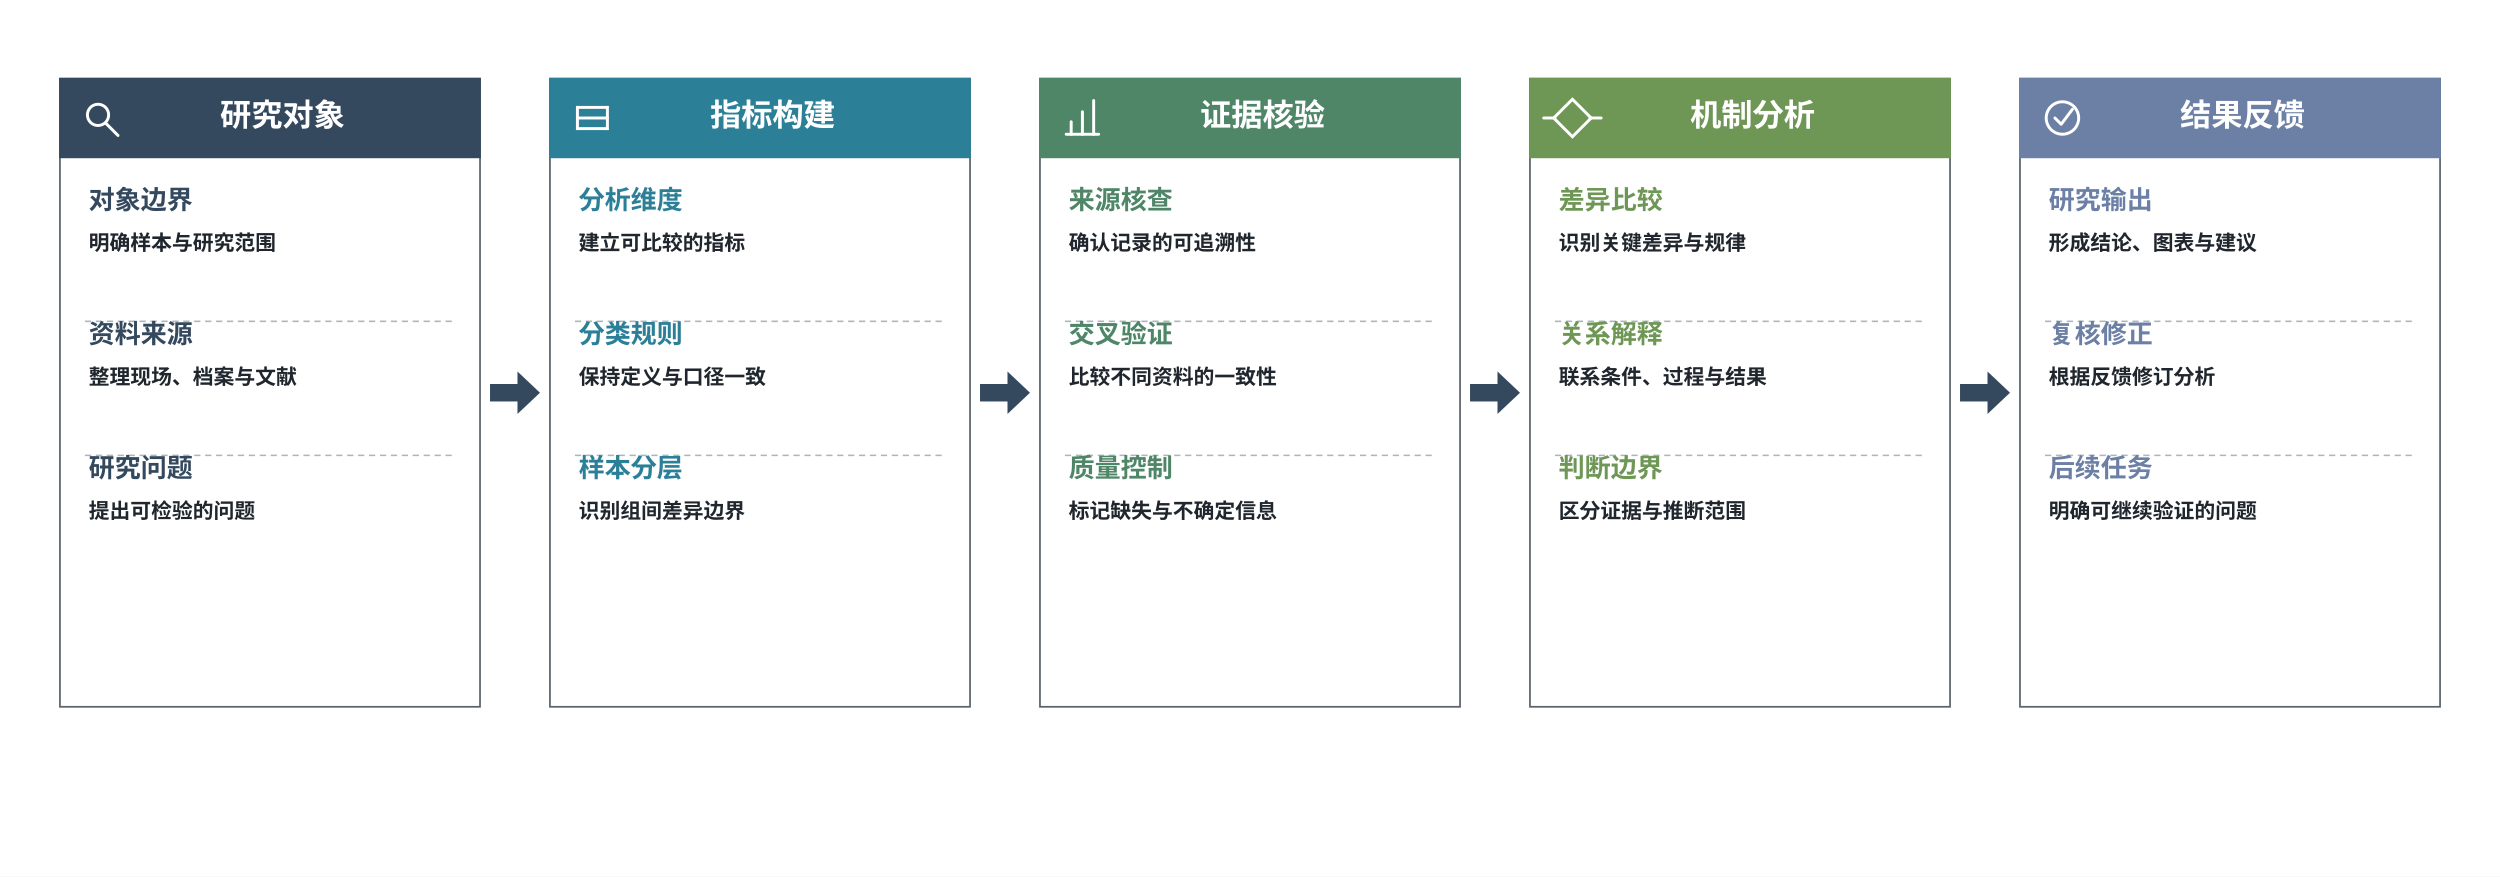
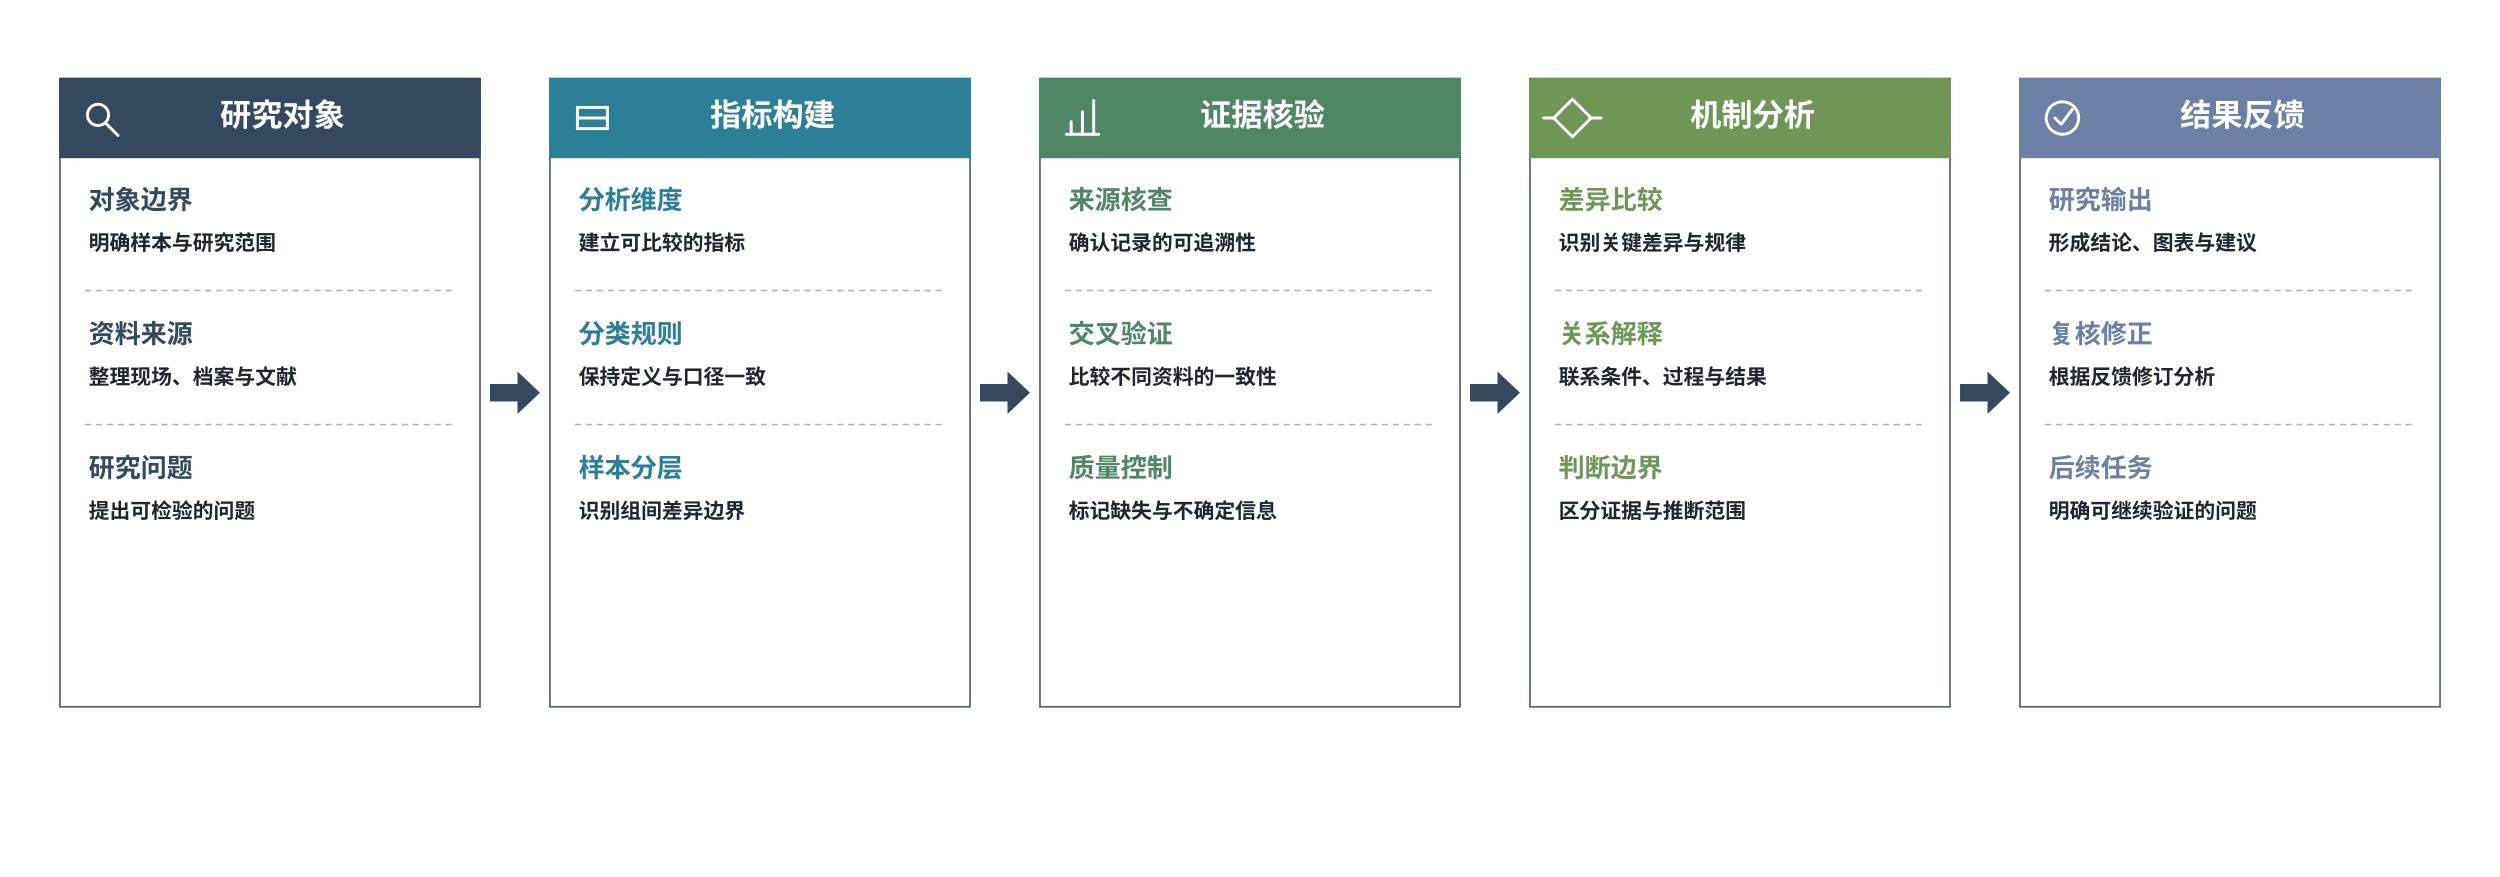
<svg xmlns="http://www.w3.org/2000/svg" width="1441.44pt" height="505.44pt" viewBox="0 0 1441.44 505.44" version="1.1">
  <defs>
    <style type="text/css">*{stroke-linejoin: round; stroke-linecap: butt}</style>
  </defs>
  <g id="figure_1">
    <g id="patch_1">
-       <path d="M 0 505.44  L 1441.44 505.44  L 1441.44 0  L 0 0  z " style="fill: #ffffff" />
+       <path d="M 0 505.44 L 1441.44 505.44 L 1441.44 0 L 0 0 z " style="fill: #ffffff" />
    </g>
    <g id="axes_1">
      <g id="patch_2">
-         <path d="M 34.56 407.52  L 276.768 407.52  L 276.768 45.36  L 34.56 45.36  z " clip-path="url(#pb6a1e15177)" style="fill: #ffffff; stroke: #59636c; stroke-linejoin: miter" />
+         <path d="M 34.56 407.52 L 276.768 407.52 L 276.768 45.36 L 34.56 45.36 z " clip-path="url(#p8ee7fa0683)" style="fill: #ffffff; stroke: #59636c; stroke-linejoin: miter" />
      </g>
      <g id="patch_3">
-         <path d="M 317.088 407.52  L 559.296 407.52  L 559.296 45.36  L 317.088 45.36  z " clip-path="url(#pb6a1e15177)" style="fill: #ffffff; stroke: #59636c; stroke-linejoin: miter" />
+         <path d="M 317.088 407.52 L 559.296 407.52 L 559.296 45.36 L 317.088 45.36 z " clip-path="url(#p8ee7fa0683)" style="fill: #ffffff; stroke: #59636c; stroke-linejoin: miter" />
      </g>
      <g id="patch_4">
-         <path d="M 599.616 407.52  L 841.824 407.52  L 841.824 45.36  L 599.616 45.36  z " clip-path="url(#pb6a1e15177)" style="fill: #ffffff; stroke: #59636c; stroke-linejoin: miter" />
+         <path d="M 599.616 407.52 L 841.824 407.52 L 841.824 45.36 L 599.616 45.36 z " clip-path="url(#p8ee7fa0683)" style="fill: #ffffff; stroke: #59636c; stroke-linejoin: miter" />
      </g>
      <g id="patch_5">
-         <path d="M 882.144 407.52  L 1124.352 407.52  L 1124.352 45.36  L 882.144 45.36  z " clip-path="url(#pb6a1e15177)" style="fill: #ffffff; stroke: #59636c; stroke-linejoin: miter" />
+         <path d="M 882.144 407.52 L 1124.352 407.52 L 1124.352 45.36 L 882.144 45.36 z " clip-path="url(#p8ee7fa0683)" style="fill: #ffffff; stroke: #59636c; stroke-linejoin: miter" />
      </g>
      <g id="patch_6">
-         <path d="M 1164.672 407.52  L 1406.88 407.52  L 1406.88 45.36  L 1164.672 45.36  z " clip-path="url(#pb6a1e15177)" style="fill: #ffffff; stroke: #59636c; stroke-linejoin: miter" />
+         <path d="M 1164.672 407.52 L 1406.88 407.52 L 1406.88 45.36 L 1164.672 45.36 z " clip-path="url(#p8ee7fa0683)" style="fill: #ffffff; stroke: #59636c; stroke-linejoin: miter" />
      </g>
      <g id="patch_7">
-         <path d="M 34.56 90.72  L 276.768 90.72  L 276.768 45.36  L 34.56 45.36  z " clip-path="url(#pb6a1e15177)" style="fill: #34495e; stroke: #34495e; stroke-linejoin: miter" />
+         <path d="M 34.56 90.72 L 276.768 90.72 L 276.768 45.36 L 34.56 45.36 z " clip-path="url(#p8ee7fa0683)" style="fill: #34495e; stroke: #34495e; stroke-linejoin: miter" />
      </g>
      <g id="line2d_1">
-         <path d="M 48.96 185.28  L 262.368 185.28  " clip-path="url(#pb6a1e15177)" style="fill: none; stroke-dasharray: 3.6,2.7; stroke-dashoffset: 0; stroke: #aeb6bd; stroke-width: 0.9" />
+         <path d="M 48.96 167.52 L 262.368 167.52 " clip-path="url(#p8ee7fa0683)" style="fill: none; stroke-dasharray: 3.6,2.7; stroke-dashoffset: 0; stroke: #aeb6bd; stroke-width: 0.9" />
      </g>
      <g id="line2d_2">
-         <path d="M 48.96 262.56  L 262.368 262.56  " clip-path="url(#pb6a1e15177)" style="fill: none; stroke-dasharray: 3.6,2.7; stroke-dashoffset: 0; stroke: #aeb6bd; stroke-width: 0.9" />
+         <path d="M 48.96 244.8 L 262.368 244.8 " clip-path="url(#p8ee7fa0683)" style="fill: none; stroke-dasharray: 3.6,2.7; stroke-dashoffset: 0; stroke: #aeb6bd; stroke-width: 0.9" />
      </g>
      <g id="patch_8">
-         <path d="M 317.088 90.72  L 559.296 90.72  L 559.296 45.36  L 317.088 45.36  z " clip-path="url(#pb6a1e15177)" style="fill: #2b7f97; stroke: #2b7f97; stroke-linejoin: miter" />
+         <path d="M 317.088 90.72 L 559.296 90.72 L 559.296 45.36 L 317.088 45.36 z " clip-path="url(#p8ee7fa0683)" style="fill: #2b7f97; stroke: #2b7f97; stroke-linejoin: miter" />
      </g>
      <g id="line2d_3">
-         <path d="M 331.488 185.28  L 544.896 185.28  " clip-path="url(#pb6a1e15177)" style="fill: none; stroke-dasharray: 3.6,2.7; stroke-dashoffset: 0; stroke: #aeb6bd; stroke-width: 0.9" />
+         <path d="M 331.488 167.52 L 544.896 167.52 " clip-path="url(#p8ee7fa0683)" style="fill: none; stroke-dasharray: 3.6,2.7; stroke-dashoffset: 0; stroke: #aeb6bd; stroke-width: 0.9" />
      </g>
      <g id="line2d_4">
-         <path d="M 331.488 262.56  L 544.896 262.56  " clip-path="url(#pb6a1e15177)" style="fill: none; stroke-dasharray: 3.6,2.7; stroke-dashoffset: 0; stroke: #aeb6bd; stroke-width: 0.9" />
+         <path d="M 331.488 244.8 L 544.896 244.8 " clip-path="url(#p8ee7fa0683)" style="fill: none; stroke-dasharray: 3.6,2.7; stroke-dashoffset: 0; stroke: #aeb6bd; stroke-width: 0.9" />
      </g>
      <g id="patch_9">
-         <path d="M 599.616 90.72  L 841.824 90.72  L 841.824 45.36  L 599.616 45.36  z " clip-path="url(#pb6a1e15177)" style="fill: #4e8667; stroke: #4e8667; stroke-linejoin: miter" />
+         <path d="M 599.616 90.72 L 841.824 90.72 L 841.824 45.36 L 599.616 45.36 z " clip-path="url(#p8ee7fa0683)" style="fill: #4e8667; stroke: #4e8667; stroke-linejoin: miter" />
      </g>
      <g id="line2d_5">
-         <path d="M 614.016 185.28  L 827.424 185.28  " clip-path="url(#pb6a1e15177)" style="fill: none; stroke-dasharray: 3.6,2.7; stroke-dashoffset: 0; stroke: #aeb6bd; stroke-width: 0.9" />
+         <path d="M 614.016 167.52 L 827.424 167.52 " clip-path="url(#p8ee7fa0683)" style="fill: none; stroke-dasharray: 3.6,2.7; stroke-dashoffset: 0; stroke: #aeb6bd; stroke-width: 0.9" />
      </g>
      <g id="line2d_6">
-         <path d="M 614.016 262.56  L 827.424 262.56  " clip-path="url(#pb6a1e15177)" style="fill: none; stroke-dasharray: 3.6,2.7; stroke-dashoffset: 0; stroke: #aeb6bd; stroke-width: 0.9" />
+         <path d="M 614.016 244.8 L 827.424 244.8 " clip-path="url(#p8ee7fa0683)" style="fill: none; stroke-dasharray: 3.6,2.7; stroke-dashoffset: 0; stroke: #aeb6bd; stroke-width: 0.9" />
      </g>
      <g id="patch_10">
-         <path d="M 882.144 90.72  L 1124.352 90.72  L 1124.352 45.36  L 882.144 45.36  z " clip-path="url(#pb6a1e15177)" style="fill: #6e9655; stroke: #6e9655; stroke-linejoin: miter" />
+         <path d="M 882.144 90.72 L 1124.352 90.72 L 1124.352 45.36 L 882.144 45.36 z " clip-path="url(#p8ee7fa0683)" style="fill: #6e9655; stroke: #6e9655; stroke-linejoin: miter" />
      </g>
      <g id="line2d_7">
-         <path d="M 896.544 185.28  L 1109.952 185.28  " clip-path="url(#pb6a1e15177)" style="fill: none; stroke-dasharray: 3.6,2.7; stroke-dashoffset: 0; stroke: #aeb6bd; stroke-width: 0.9" />
+         <path d="M 896.544 167.52 L 1109.952 167.52 " clip-path="url(#p8ee7fa0683)" style="fill: none; stroke-dasharray: 3.6,2.7; stroke-dashoffset: 0; stroke: #aeb6bd; stroke-width: 0.9" />
      </g>
      <g id="line2d_8">
-         <path d="M 896.544 262.56  L 1109.952 262.56  " clip-path="url(#pb6a1e15177)" style="fill: none; stroke-dasharray: 3.6,2.7; stroke-dashoffset: 0; stroke: #aeb6bd; stroke-width: 0.9" />
+         <path d="M 896.544 244.8 L 1109.952 244.8 " clip-path="url(#p8ee7fa0683)" style="fill: none; stroke-dasharray: 3.6,2.7; stroke-dashoffset: 0; stroke: #aeb6bd; stroke-width: 0.9" />
      </g>
      <g id="patch_11">
-         <path d="M 1164.672 90.72  L 1406.88 90.72  L 1406.88 45.36  L 1164.672 45.36  z " clip-path="url(#pb6a1e15177)" style="fill: #6c7fa5; stroke: #6c7fa5; stroke-linejoin: miter" />
+         <path d="M 1164.672 90.72 L 1406.88 90.72 L 1406.88 45.36 L 1164.672 45.36 z " clip-path="url(#p8ee7fa0683)" style="fill: #6c7fa5; stroke: #6c7fa5; stroke-linejoin: miter" />
      </g>
      <g id="line2d_9">
-         <path d="M 1179.072 185.28  L 1392.48 185.28  " clip-path="url(#pb6a1e15177)" style="fill: none; stroke-dasharray: 3.6,2.7; stroke-dashoffset: 0; stroke: #aeb6bd; stroke-width: 0.9" />
+         <path d="M 1179.072 167.52 L 1392.48 167.52 " clip-path="url(#p8ee7fa0683)" style="fill: none; stroke-dasharray: 3.6,2.7; stroke-dashoffset: 0; stroke: #aeb6bd; stroke-width: 0.9" />
      </g>
      <g id="line2d_10">
-         <path d="M 1179.072 262.56  L 1392.48 262.56  " clip-path="url(#pb6a1e15177)" style="fill: none; stroke-dasharray: 3.6,2.7; stroke-dashoffset: 0; stroke: #aeb6bd; stroke-width: 0.9" />
+         <path d="M 1179.072 244.8 L 1392.48 244.8 " clip-path="url(#p8ee7fa0683)" style="fill: none; stroke-dasharray: 3.6,2.7; stroke-dashoffset: 0; stroke: #aeb6bd; stroke-width: 0.9" />
      </g>
      <g id="text_1">
        <text style="font-weight: 700; font-size: 18px; font-family: 'Microsoft YaHei'; text-anchor: middle; fill: #ffffff" x="162.864" y="72.633" transform="rotate(-0 162.864 72.63281)">研究对象</text>
      </g>
      <g id="text_2">
        <text style="font-weight: 700; font-size: 15px; font-family: 'Microsoft YaHei'; text-anchor: start; fill: #34495e" x="51.12" y="120.467" transform="rotate(-0 51.12 120.4673)">对象边界</text>
      </g>
      <g id="text_3">
        <text style="font-weight: 700; font-size: 12px; font-family: 'Microsoft YaHei'; text-anchor: start; fill: #20262d" x="51.12" y="144.182" transform="rotate(-0 51.12 144.1819)">明确样本与研究范围</text>
      </g>
      <g id="text_4">
        <text style="font-weight: 700; font-size: 15px; font-family: 'Microsoft YaHei'; text-anchor: start; fill: #34495e" x="51.12" y="197.747" transform="rotate(-0 51.12 197.7473)">资料来源</text>
      </g>
      <g id="text_5">
        <text style="font-weight: 700; font-size: 12px; font-family: 'Microsoft YaHei'; text-anchor: start; fill: #20262d" x="51.12" y="221.462" transform="rotate(-0 51.12 221.4619)">整理现场、档案与文献</text>
      </g>
      <g id="text_6">
        <text style="font-weight: 700; font-size: 15px; font-family: 'Microsoft YaHei'; text-anchor: start; fill: #34495e" x="51.12" y="275.027" transform="rotate(-0 51.12 275.0273)">研究问题</text>
      </g>
      <g id="text_7">
        <text style="font-weight: 700; font-size: 12px; font-family: 'Microsoft YaHei'; text-anchor: start; fill: #20262d" x="51.12" y="298.742" transform="rotate(-0 51.12 298.7419)">提出可检验的问题</text>
      </g>
      <g id="text_8">
        <text style="font-weight: 700; font-size: 18px; font-family: 'Microsoft YaHei'; text-anchor: middle; fill: #ffffff" x="445.392" y="72.633" transform="rotate(-0 445.392 72.63281)">指标构建</text>
      </g>
      <g id="text_9">
        <text style="font-weight: 700; font-size: 15px; font-family: 'Microsoft YaHei'; text-anchor: start; fill: #2b7f97" x="333.648" y="120.467" transform="rotate(-0 333.648 120.4673)">分析维度</text>
      </g>
      <g id="text_10">
        <text style="font-weight: 700; font-size: 12px; font-family: 'Microsoft YaHei'; text-anchor: start; fill: #20262d" x="333.648" y="144.182" transform="rotate(-0 333.648 144.1819)">建立可比较的指标</text>
      </g>
      <g id="text_11">
        <text style="font-weight: 700; font-size: 15px; font-family: 'Microsoft YaHei'; text-anchor: start; fill: #2b7f97" x="333.648" y="197.747" transform="rotate(-0 333.648 197.7473)">分类规则</text>
      </g>
      <g id="text_12">
        <text style="font-weight: 700; font-size: 12px; font-family: 'Microsoft YaHei'; text-anchor: start; fill: #20262d" x="333.648" y="221.462" transform="rotate(-0 333.648 221.4619)">保持定义与口径一致</text>
      </g>
      <g id="text_13">
        <text style="font-weight: 700; font-size: 15px; font-family: 'Microsoft YaHei'; text-anchor: start; fill: #2b7f97" x="333.648" y="275.027" transform="rotate(-0 333.648 275.0273)">样本分层</text>
      </g>
      <g id="text_14">
        <text style="font-weight: 700; font-size: 12px; font-family: 'Microsoft YaHei'; text-anchor: start; fill: #20262d" x="333.648" y="298.742" transform="rotate(-0 333.648 298.7419)">识别组间差异边界</text>
      </g>
      <g id="text_15">
        <text style="font-weight: 700; font-size: 18px; font-family: 'Microsoft YaHei'; text-anchor: middle; fill: #ffffff" x="727.92" y="72.633" transform="rotate(-0 727.92 72.63281)">证据核验</text>
      </g>
      <g id="text_16">
        <text style="font-weight: 700; font-size: 15px; font-family: 'Microsoft YaHei'; text-anchor: start; fill: #4e8667" x="616.176" y="120.467" transform="rotate(-0 616.176 120.4673)">来源核查</text>
      </g>
      <g id="text_17">
        <text style="font-weight: 700; font-size: 12px; font-family: 'Microsoft YaHei'; text-anchor: start; fill: #20262d" x="616.176" y="144.182" transform="rotate(-0 616.176 144.1819)">确认记录的可追溯性</text>
      </g>
      <g id="text_18">
        <text style="font-weight: 700; font-size: 15px; font-family: 'Microsoft YaHei'; text-anchor: start; fill: #4e8667" x="616.176" y="197.747" transform="rotate(-0 616.176 197.7473)">交叉验证</text>
      </g>
      <g id="text_19">
        <text style="font-weight: 700; font-size: 12px; font-family: 'Microsoft YaHei'; text-anchor: start; fill: #20262d" x="616.176" y="221.462" transform="rotate(-0 616.176 221.4619)">比较不同资料的一致性</text>
      </g>
      <g id="text_20">
        <text style="font-weight: 700; font-size: 15px; font-family: 'Microsoft YaHei'; text-anchor: start; fill: #4e8667" x="616.176" y="275.027" transform="rotate(-0 616.176 275.0273)">质量控制</text>
      </g>
      <g id="text_21">
        <text style="font-weight: 700; font-size: 12px; font-family: 'Microsoft YaHei'; text-anchor: start; fill: #20262d" x="616.176" y="298.742" transform="rotate(-0 616.176 298.7419)">标记缺失与不确定信息</text>
      </g>
      <g id="text_22">
        <text style="font-weight: 700; font-size: 18px; font-family: 'Microsoft YaHei'; text-anchor: middle; fill: #ffffff" x="1010.448" y="72.633" transform="rotate(-0 1010.448 72.63281)">机制分析</text>
      </g>
      <g id="text_23">
        <text style="font-weight: 700; font-size: 15px; font-family: 'Microsoft YaHei'; text-anchor: start; fill: #6e9655" x="898.704" y="120.467" transform="rotate(-0 898.704 120.4673)">差异比较</text>
      </g>
      <g id="text_24">
        <text style="font-weight: 700; font-size: 12px; font-family: 'Microsoft YaHei'; text-anchor: start; fill: #20262d" x="898.704" y="144.182" transform="rotate(-0 898.704 144.1819)">识别关键差异与规律</text>
      </g>
      <g id="text_25">
        <text style="font-weight: 700; font-size: 15px; font-family: 'Microsoft YaHei'; text-anchor: start; fill: #6e9655" x="898.704" y="197.747" transform="rotate(-0 898.704 197.7473)">关系解释</text>
      </g>
      <g id="text_26">
        <text style="font-weight: 700; font-size: 12px; font-family: 'Microsoft YaHei'; text-anchor: start; fill: #20262d" x="898.704" y="221.462" transform="rotate(-0 898.704 221.4619)">联系条件、过程与结果</text>
      </g>
      <g id="text_27">
        <text style="font-weight: 700; font-size: 15px; font-family: 'Microsoft YaHei'; text-anchor: start; fill: #6e9655" x="898.704" y="275.027" transform="rotate(-0 898.704 275.0273)">判断边界</text>
      </g>
      <g id="text_28">
        <text style="font-weight: 700; font-size: 12px; font-family: 'Microsoft YaHei'; text-anchor: start; fill: #20262d" x="898.704" y="298.742" transform="rotate(-0 898.704 298.7419)">区分证据与推断范围</text>
      </g>
      <g id="text_29">
        <text style="font-weight: 700; font-size: 18px; font-family: 'Microsoft YaHei'; text-anchor: middle; fill: #ffffff" x="1292.976" y="72.633" transform="rotate(-0 1292.976 72.63281)">结果反馈</text>
      </g>
      <g id="text_30">
        <text style="font-weight: 700; font-size: 15px; font-family: 'Microsoft YaHei'; text-anchor: start; fill: #6c7fa5" x="1181.232" y="120.467" transform="rotate(-0 1181.232 120.4673)">研究输出</text>
      </g>
      <g id="text_31">
        <text style="font-weight: 700; font-size: 12px; font-family: 'Microsoft YaHei'; text-anchor: start; fill: #20262d" x="1181.232" y="144.182" transform="rotate(-0 1181.232 144.1819)">形成结论、图表与建议</text>
      </g>
      <g id="text_32">
        <text style="font-weight: 700; font-size: 15px; font-family: 'Microsoft YaHei'; text-anchor: start; fill: #6c7fa5" x="1181.232" y="197.747" transform="rotate(-0 1181.232 197.7473)">复核修正</text>
      </g>
      <g id="text_33">
        <text style="font-weight: 700; font-size: 12px; font-family: 'Microsoft YaHei'; text-anchor: start; fill: #20262d" x="1181.232" y="221.462" transform="rotate(-0 1181.232 221.4619)">根据反馈修订分析</text>
      </g>
      <g id="text_34">
        <text style="font-weight: 700; font-size: 15px; font-family: 'Microsoft YaHei'; text-anchor: start; fill: #6c7fa5" x="1181.232" y="275.027" transform="rotate(-0 1181.232 275.0273)">后续任务</text>
      </g>
      <g id="text_35">
        <text style="font-weight: 700; font-size: 12px; font-family: 'Microsoft YaHei'; text-anchor: start; fill: #20262d" x="1181.232" y="298.742" transform="rotate(-0 1181.232 298.7419)">明确可继续验证的问题</text>
      </g>
      <g id="patch_12">
-         <path d="M 56.52 72.36  C 58.143 72.36 59.7 71.715 60.847 70.567  C 61.995 69.42 62.64 67.863 62.64 66.24  C 62.64 64.617 61.995 63.06 60.847 61.913  C 59.7 60.765 58.143 60.12 56.52 60.12  C 54.897 60.12 53.34 60.765 52.193 61.913  C 51.045 63.06 50.4 64.617 50.4 66.24  C 50.4 67.863 51.045 69.42 52.193 70.567  C 53.34 71.715 54.897 72.36 56.52 72.36  L 56.52 72.36  z " clip-path="url(#pb6a1e15177)" style="fill: none; stroke: #ffffff; stroke-width: 1.7; stroke-linejoin: miter" />
+         <path d="M 56.52 72.36 C 58.143 72.36 59.7 71.715 60.847 70.567 C 61.995 69.42 62.64 67.863 62.64 66.24 C 62.64 64.617 61.995 63.06 60.847 61.913 C 59.7 60.765 58.143 60.12 56.52 60.12 C 54.897 60.12 53.34 60.765 52.193 61.913 C 51.045 63.06 50.4 64.617 50.4 66.24 C 50.4 67.863 51.045 69.42 52.193 70.567 C 53.34 71.715 54.897 72.36 56.52 72.36 L 56.52 72.36 z " clip-path="url(#p8ee7fa0683)" style="fill: none; stroke: #ffffff; stroke-width: 1.7; stroke-linejoin: miter" />
      </g>
      <g id="line2d_11">
-         <path d="M 61.2 71.28  L 68.04 78.12  " clip-path="url(#pb6a1e15177)" style="fill: none; stroke: #ffffff; stroke-width: 1.7; stroke-linecap: round" />
+         <path d="M 61.2 71.28 L 68.04 78.12 " clip-path="url(#p8ee7fa0683)" style="fill: none; stroke: #ffffff; stroke-width: 1.7; stroke-linecap: round" />
      </g>
      <g id="line2d_12">
-         <path d="M 332.928 61.92  L 350.208 61.92  " clip-path="url(#pb6a1e15177)" style="fill: none; stroke: #ffffff; stroke-width: 1.7; stroke-linecap: round" />
+         <path d="M 332.928 61.92 L 350.208 61.92 " clip-path="url(#p8ee7fa0683)" style="fill: none; stroke: #ffffff; stroke-width: 1.7; stroke-linecap: round" />
      </g>
      <g id="line2d_13">
-         <path d="M 332.928 68.04  L 350.208 68.04  " clip-path="url(#pb6a1e15177)" style="fill: none; stroke: #ffffff; stroke-width: 1.7; stroke-linecap: round" />
+         <path d="M 332.928 68.04 L 350.208 68.04 " clip-path="url(#p8ee7fa0683)" style="fill: none; stroke: #ffffff; stroke-width: 1.7; stroke-linecap: round" />
      </g>
      <g id="line2d_14">
-         <path d="M 332.928 74.16  L 350.208 74.16  " clip-path="url(#pb6a1e15177)" style="fill: none; stroke: #ffffff; stroke-width: 1.7; stroke-linecap: round" />
+         <path d="M 332.928 74.16 L 350.208 74.16 " clip-path="url(#p8ee7fa0683)" style="fill: none; stroke: #ffffff; stroke-width: 1.7; stroke-linecap: round" />
      </g>
      <g id="line2d_15">
-         <path d="M 332.928 74.16  L 332.928 61.92  " clip-path="url(#pb6a1e15177)" style="fill: none; stroke: #ffffff; stroke-width: 1.7; stroke-linecap: square" />
+         <path d="M 332.928 74.16 L 332.928 61.92 " clip-path="url(#p8ee7fa0683)" style="fill: none; stroke: #ffffff; stroke-width: 1.7; stroke-linecap: square" />
      </g>
      <g id="line2d_16">
-         <path d="M 350.208 74.16  L 350.208 61.92  " clip-path="url(#pb6a1e15177)" style="fill: none; stroke: #ffffff; stroke-width: 1.7; stroke-linecap: square" />
+         <path d="M 350.208 74.16 L 350.208 61.92 " clip-path="url(#p8ee7fa0683)" style="fill: none; stroke: #ffffff; stroke-width: 1.7; stroke-linecap: square" />
      </g>
      <g id="line2d_17">
-         <path d="M 614.736 77.4  L 633.456 77.4  " clip-path="url(#pb6a1e15177)" style="fill: none; stroke: #ffffff; stroke-width: 1.7; stroke-linecap: round" />
+         <path d="M 614.736 77.4 L 633.456 77.4 " clip-path="url(#p8ee7fa0683)" style="fill: none; stroke: #ffffff; stroke-width: 1.7; stroke-linecap: round" />
      </g>
      <g id="line2d_18">
-         <path d="M 617.616 77.4  L 617.616 70.2  " clip-path="url(#pb6a1e15177)" style="fill: none; stroke: #ffffff; stroke-width: 1.7; stroke-linecap: round" />
+         <path d="M 617.616 77.4 L 617.616 70.2 " clip-path="url(#p8ee7fa0683)" style="fill: none; stroke: #ffffff; stroke-width: 1.7; stroke-linecap: round" />
      </g>
      <g id="line2d_19">
-         <path d="M 624.096 77.4  L 624.096 64.44  " clip-path="url(#pb6a1e15177)" style="fill: none; stroke: #ffffff; stroke-width: 1.7; stroke-linecap: round" />
+         <path d="M 624.096 77.4 L 624.096 64.44 " clip-path="url(#p8ee7fa0683)" style="fill: none; stroke: #ffffff; stroke-width: 1.7; stroke-linecap: round" />
      </g>
      <g id="line2d_20">
-         <path d="M 630.576 77.4  L 630.576 57.96  " clip-path="url(#pb6a1e15177)" style="fill: none; stroke: #ffffff; stroke-width: 1.7; stroke-linecap: round" />
+         <path d="M 630.576 77.4 L 630.576 57.96 " clip-path="url(#p8ee7fa0683)" style="fill: none; stroke: #ffffff; stroke-width: 1.7; stroke-linecap: round" />
      </g>
      <g id="patch_13">
-         <path d="M 906.624 57.24  L 917.424 68.04  L 906.624 78.84  L 895.824 68.04  L 906.624 57.24  z " clip-path="url(#pb6a1e15177)" style="fill: none; stroke: #ffffff; stroke-width: 1.7; stroke-linejoin: miter" />
+         <path d="M 906.624 57.24 L 917.424 68.04 L 906.624 78.84 L 895.824 68.04 L 906.624 57.24 z " clip-path="url(#p8ee7fa0683)" style="fill: none; stroke: #ffffff; stroke-width: 1.7; stroke-linejoin: miter" />
      </g>
      <g id="line2d_21">
-         <path d="M 890.064 68.04  L 896.544 68.04  " clip-path="url(#pb6a1e15177)" style="fill: none; stroke: #ffffff; stroke-width: 1.7; stroke-linecap: round" />
+         <path d="M 890.064 68.04 L 896.544 68.04 " clip-path="url(#p8ee7fa0683)" style="fill: none; stroke: #ffffff; stroke-width: 1.7; stroke-linecap: round" />
      </g>
      <g id="line2d_22">
-         <path d="M 916.704 68.04  L 923.184 68.04  " clip-path="url(#pb6a1e15177)" style="fill: none; stroke: #ffffff; stroke-width: 1.7; stroke-linecap: round" />
+         <path d="M 916.704 68.04 L 923.184 68.04 " clip-path="url(#p8ee7fa0683)" style="fill: none; stroke: #ffffff; stroke-width: 1.7; stroke-linecap: round" />
      </g>
      <g id="patch_14">
-         <path d="M 1189.152 77.4  C 1191.634 77.4 1194.015 76.414 1195.771 74.659  C 1197.526 72.903 1198.512 70.522 1198.512 68.04  C 1198.512 65.558 1197.526 63.177 1195.771 61.421  C 1194.015 59.666 1191.634 58.68 1189.152 58.68  C 1186.67 58.68 1184.289 59.666 1182.533 61.421  C 1180.778 63.177 1179.792 65.558 1179.792 68.04  C 1179.792 70.522 1180.778 72.903 1182.533 74.659  C 1184.289 76.414 1186.67 77.4 1189.152 77.4  L 1189.152 77.4  z " clip-path="url(#pb6a1e15177)" style="fill: none; stroke: #ffffff; stroke-width: 1.7; stroke-linejoin: miter" />
+         <path d="M 1189.152 77.4 C 1191.634 77.4 1194.015 76.414 1195.771 74.659 C 1197.526 72.903 1198.512 70.522 1198.512 68.04 C 1198.512 65.558 1197.526 63.177 1195.771 61.421 C 1194.015 59.666 1191.634 58.68 1189.152 58.68 C 1186.67 58.68 1184.289 59.666 1182.533 61.421 C 1180.778 63.177 1179.792 65.558 1179.792 68.04 C 1179.792 70.522 1180.778 72.903 1182.533 74.659 C 1184.289 76.414 1186.67 77.4 1189.152 77.4 L 1189.152 77.4 z " clip-path="url(#p8ee7fa0683)" style="fill: none; stroke: #ffffff; stroke-width: 1.7; stroke-linejoin: miter" />
      </g>
      <g id="line2d_23">
-         <path d="M 1184.832 68.04  L 1188.432 71.64  L 1194.912 63  " clip-path="url(#pb6a1e15177)" style="fill: none; stroke: #ffffff; stroke-width: 1.7; stroke-linecap: round" />
+         <path d="M 1184.832 68.04 L 1188.432 71.64 L 1194.912 63 " clip-path="url(#p8ee7fa0683)" style="fill: none; stroke: #ffffff; stroke-width: 1.7; stroke-linecap: round" />
      </g>
      <g id="patch_15">
-         <path d="M 282.528 231.48  L 298.368 231.48  L 298.368 238.68  L 311.328 226.44  L 298.368 214.2  L 298.368 221.4  L 282.528 221.4  z " clip-path="url(#pb6a1e15177)" style="fill: #34495e" />
+         <path d="M 282.528 231.48 L 298.368 231.48 L 298.368 238.68 L 311.328 226.44 L 298.368 214.2 L 298.368 221.4 L 282.528 221.4 z " clip-path="url(#p8ee7fa0683)" style="fill: #34495e" />
      </g>
      <g id="patch_16">
-         <path d="M 565.056 231.48  L 580.896 231.48  L 580.896 238.68  L 593.856 226.44  L 580.896 214.2  L 580.896 221.4  L 565.056 221.4  z " clip-path="url(#pb6a1e15177)" style="fill: #34495e" />
+         <path d="M 565.056 231.48 L 580.896 231.48 L 580.896 238.68 L 593.856 226.44 L 580.896 214.2 L 580.896 221.4 L 565.056 221.4 z " clip-path="url(#p8ee7fa0683)" style="fill: #34495e" />
      </g>
      <g id="patch_17">
-         <path d="M 847.584 231.48  L 863.424 231.48  L 863.424 238.68  L 876.384 226.44  L 863.424 214.2  L 863.424 221.4  L 847.584 221.4  z " clip-path="url(#pb6a1e15177)" style="fill: #34495e" />
+         <path d="M 847.584 231.48 L 863.424 231.48 L 863.424 238.68 L 876.384 226.44 L 863.424 214.2 L 863.424 221.4 L 847.584 221.4 z " clip-path="url(#p8ee7fa0683)" style="fill: #34495e" />
      </g>
      <g id="patch_18">
-         <path d="M 1130.112 231.48  L 1145.952 231.48  L 1145.952 238.68  L 1158.912 226.44  L 1145.952 214.2  L 1145.952 221.4  L 1130.112 221.4  z " clip-path="url(#pb6a1e15177)" style="fill: #34495e" />
+         <path d="M 1130.112 231.48 L 1145.952 231.48 L 1145.952 238.68 L 1158.912 226.44 L 1145.952 214.2 L 1145.952 221.4 L 1130.112 221.4 z " clip-path="url(#p8ee7fa0683)" style="fill: #34495e" />
      </g>
    </g>
  </g>
  <defs>
-     <clipPath id="pb6a1e15177">
+     <clipPath id="p8ee7fa0683">
      <rect x="4.32" y="4.32" width="1432.8" height="496.8" />
    </clipPath>
  </defs>
</svg>
